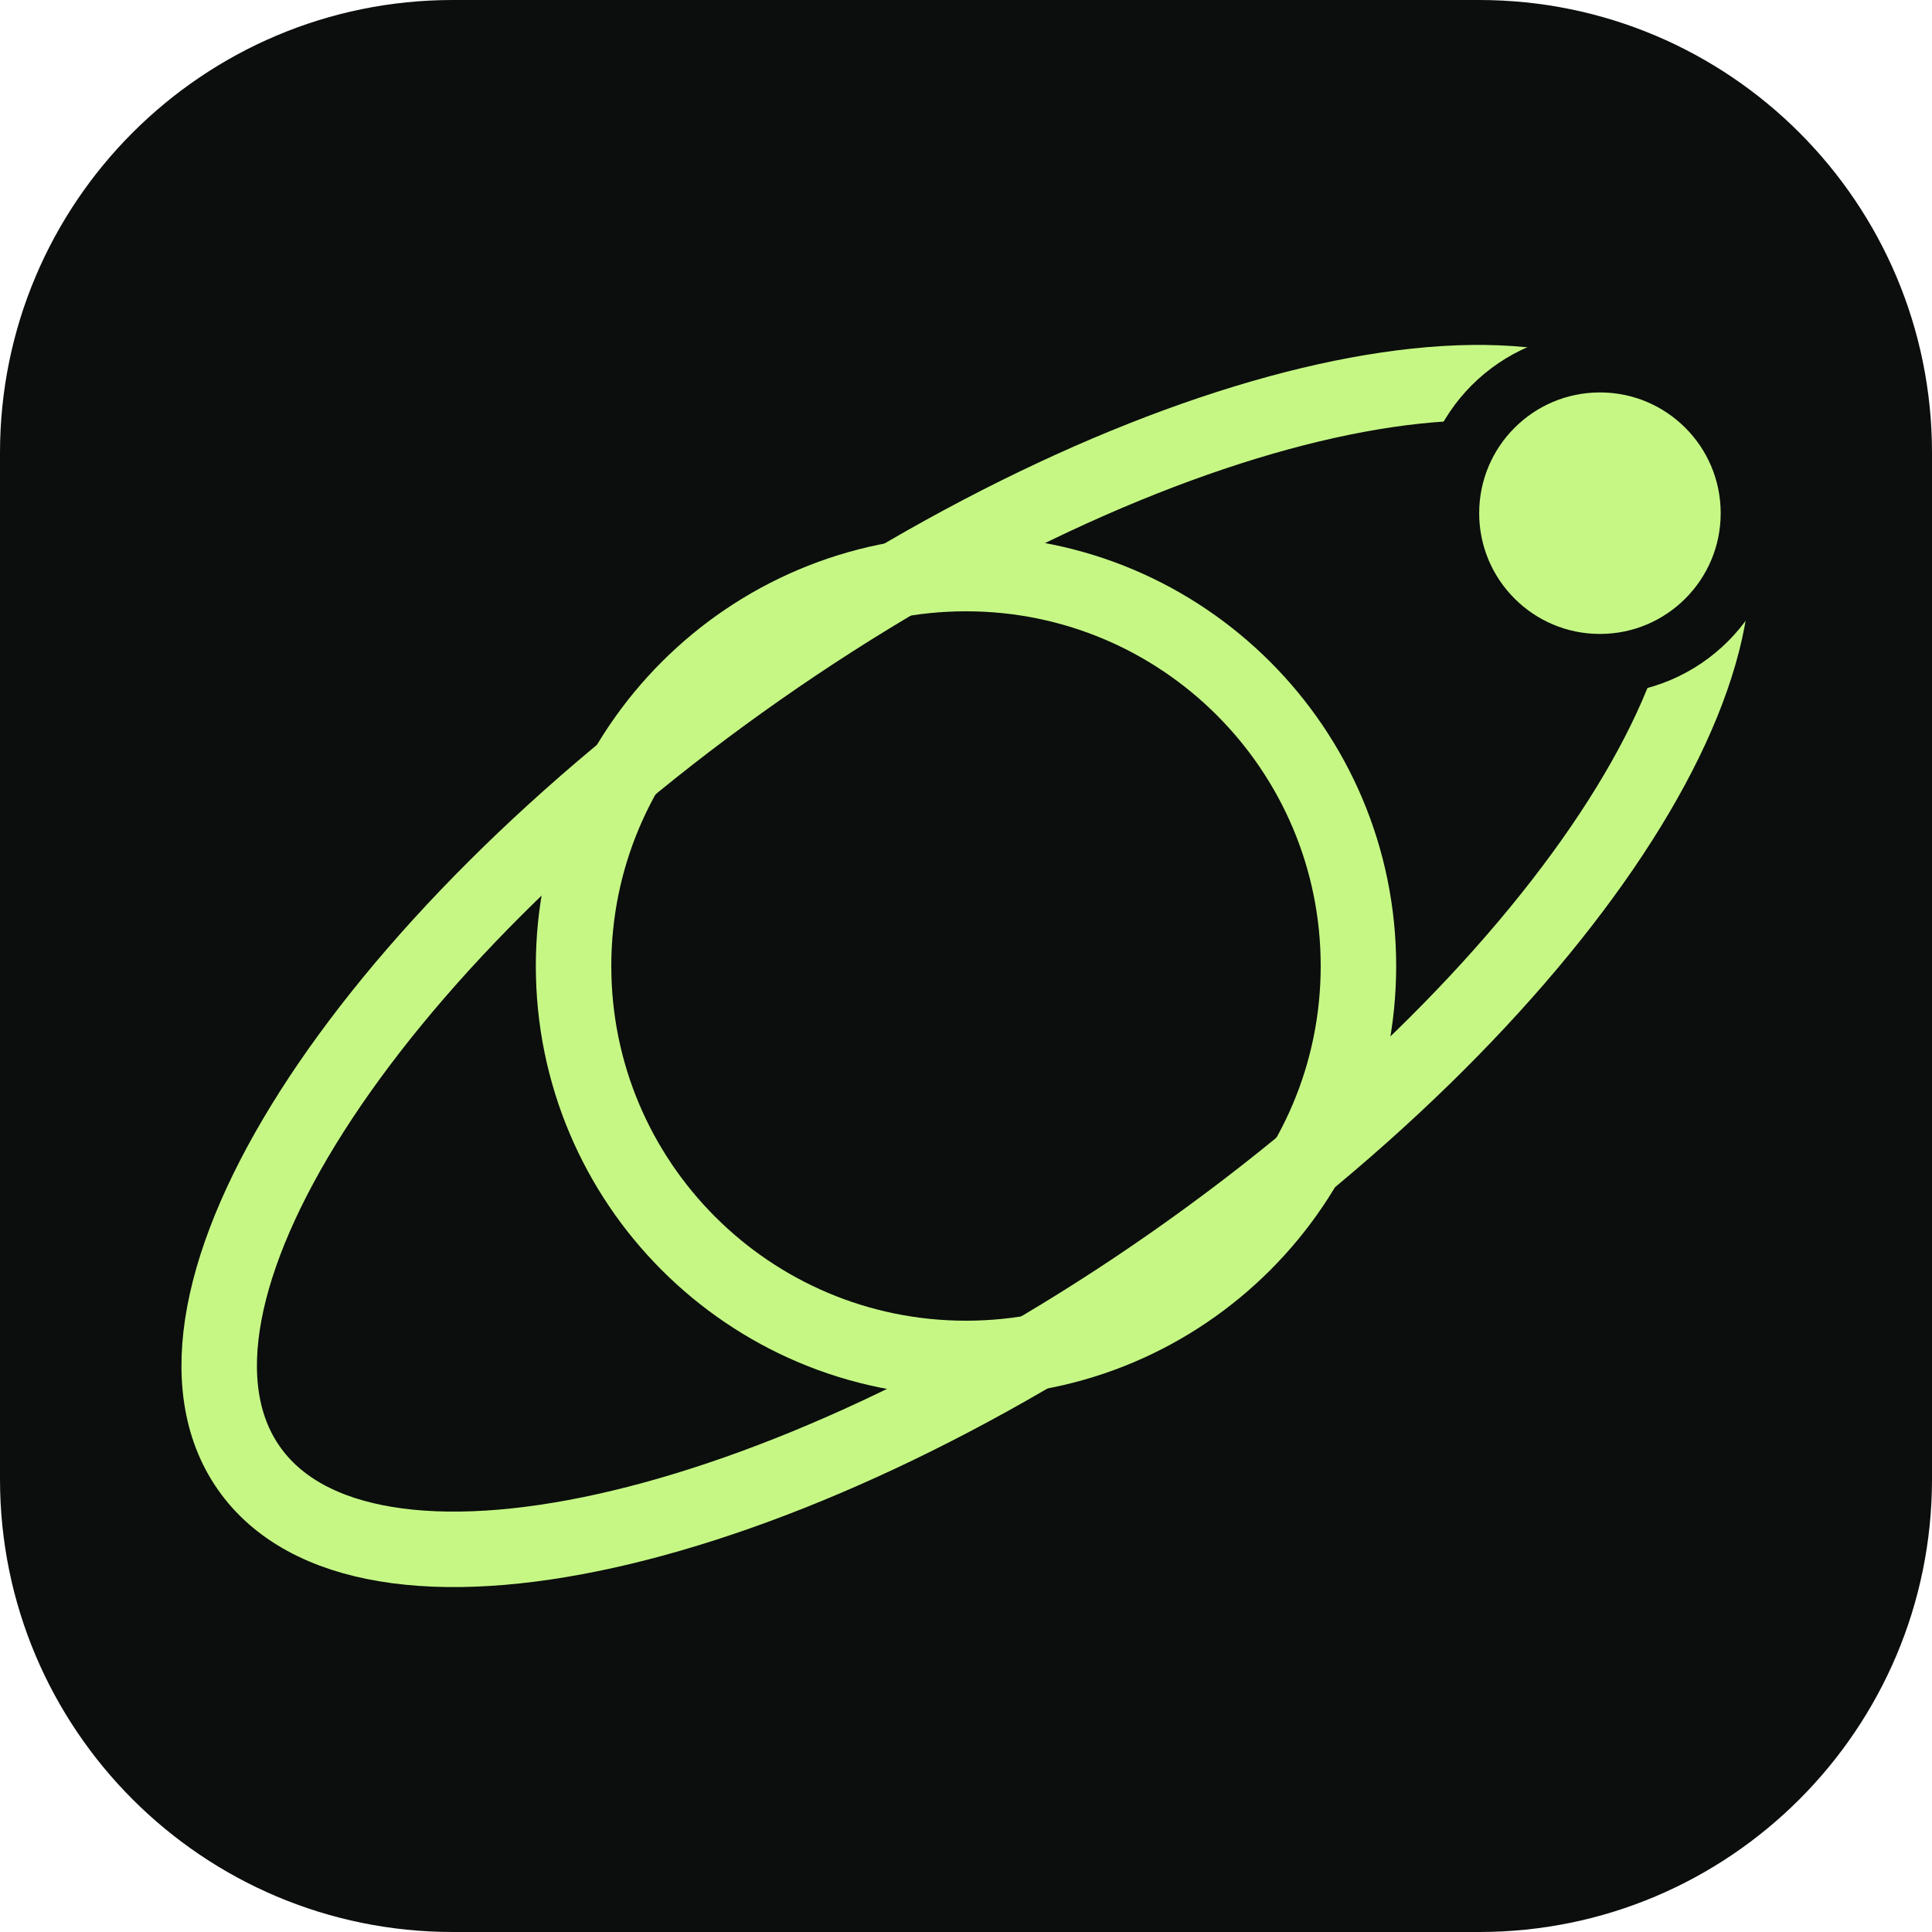
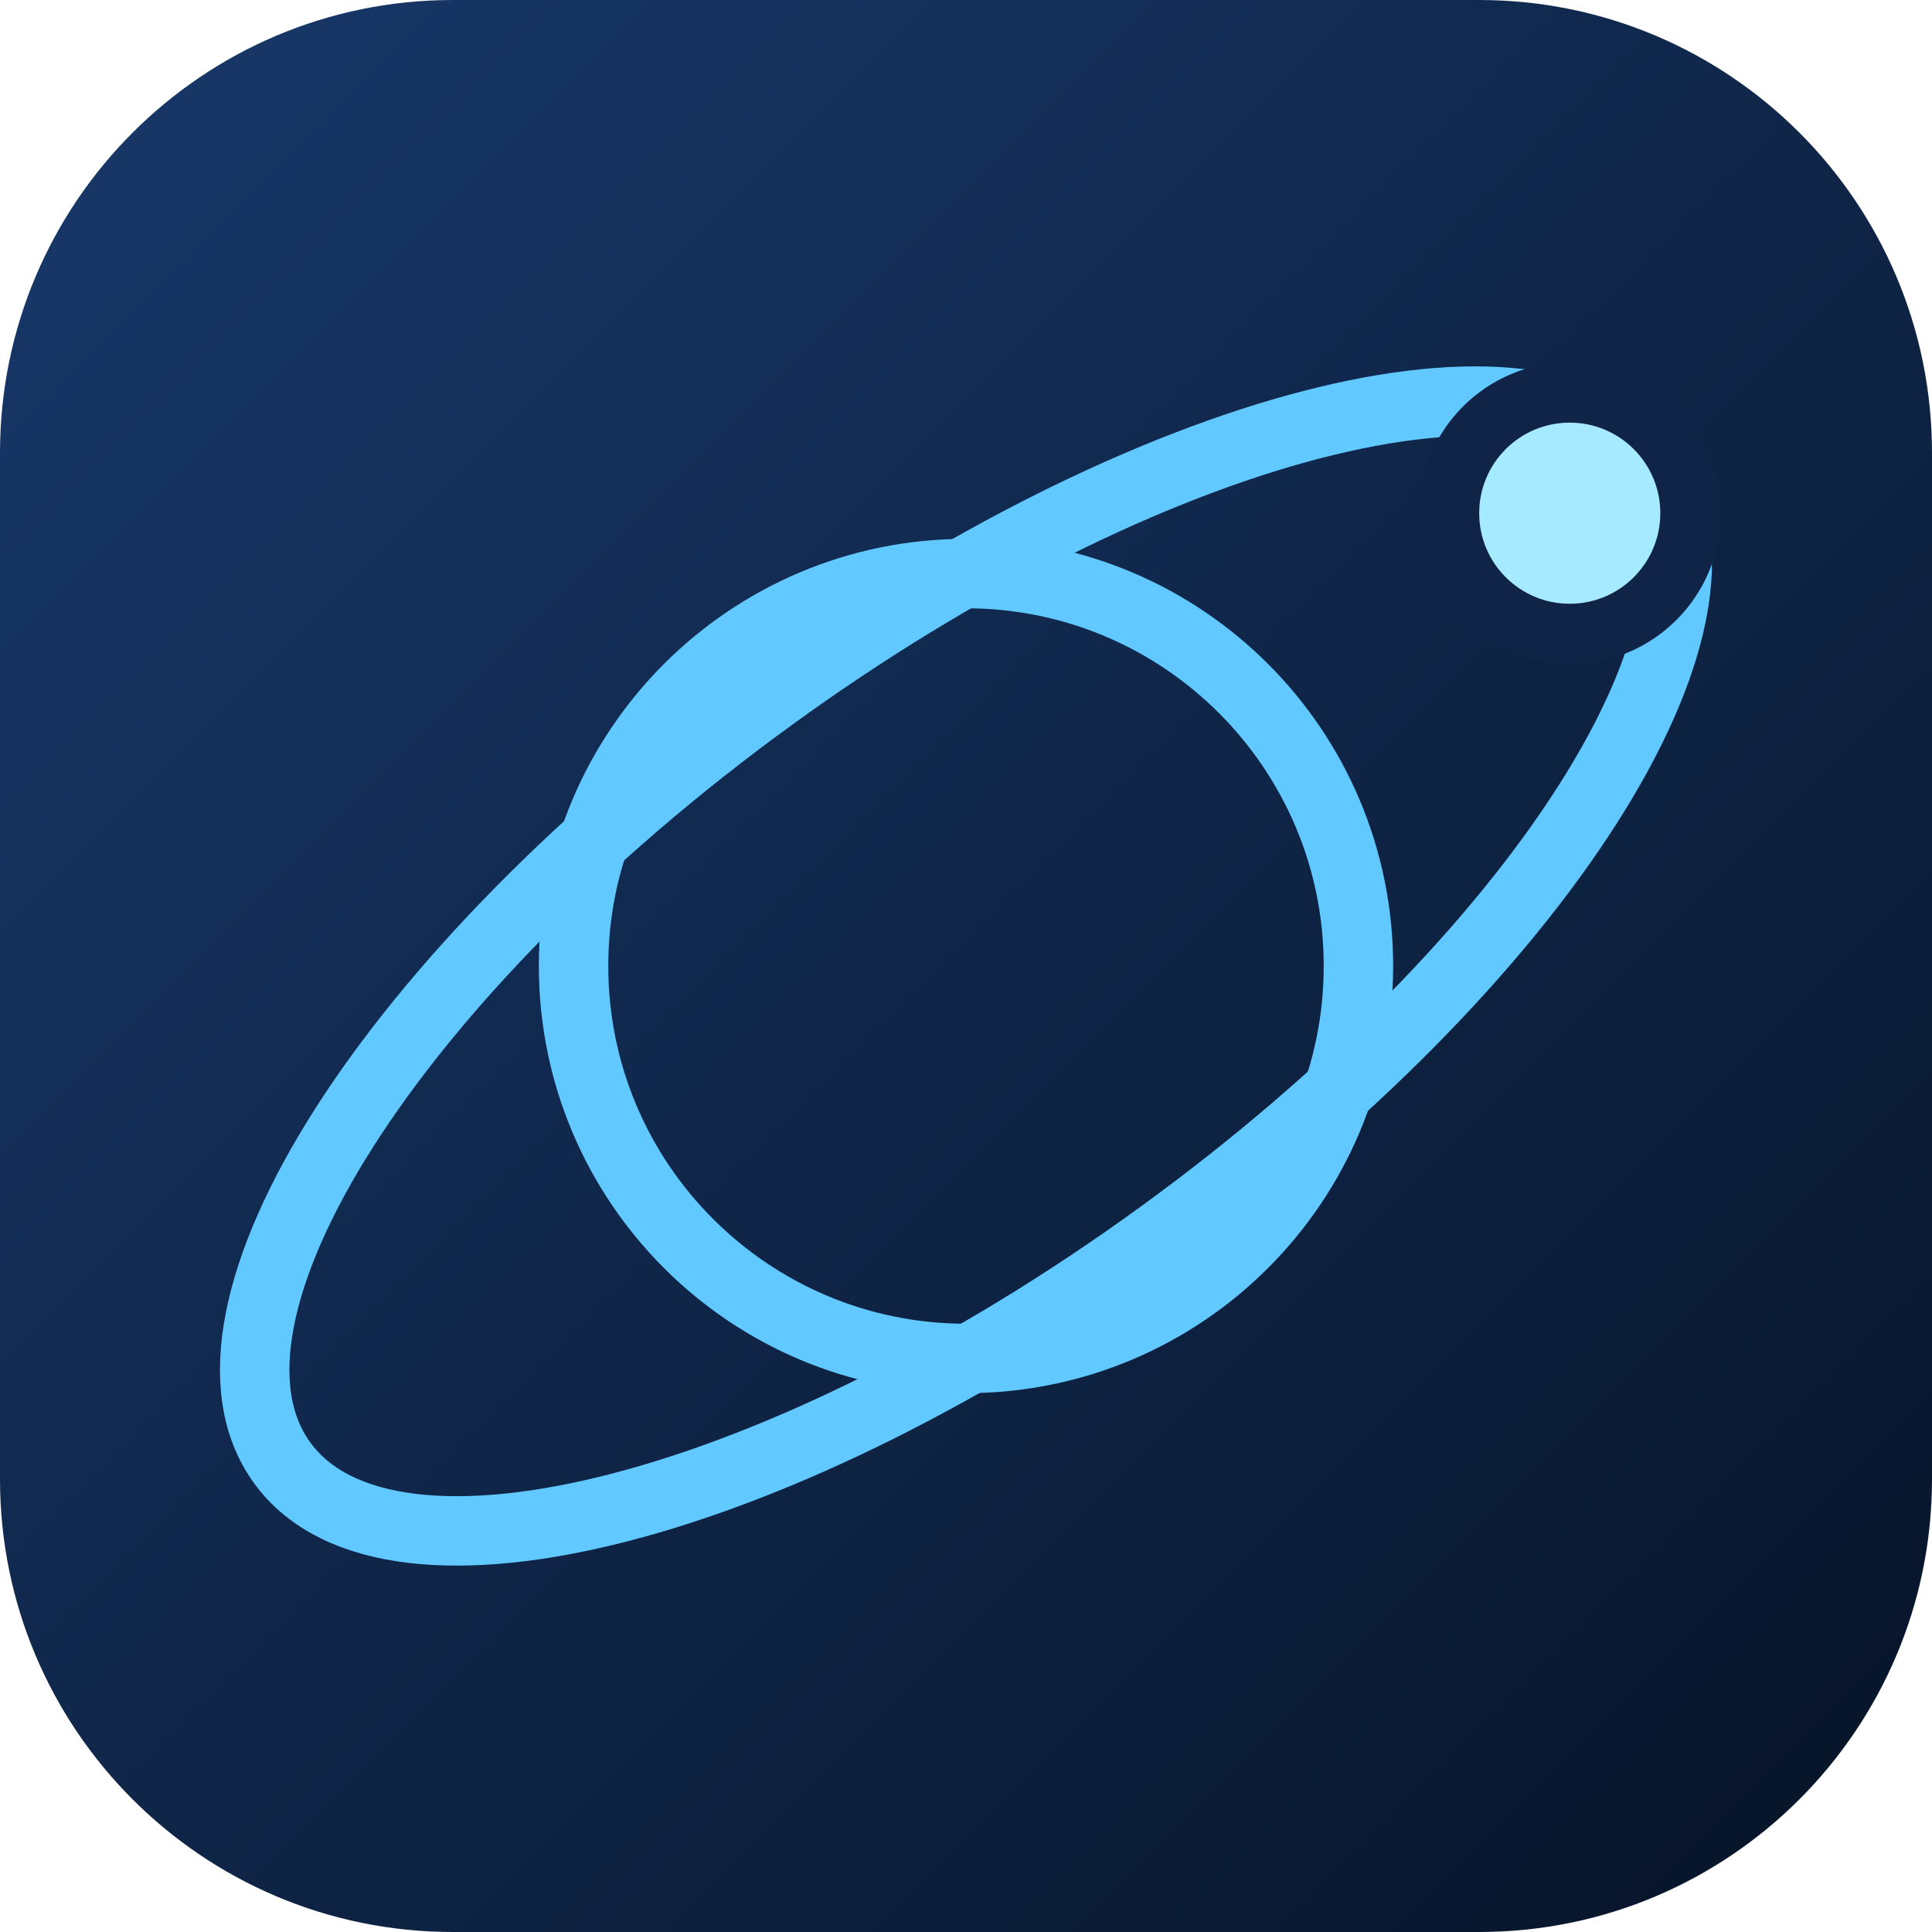
<svg xmlns="http://www.w3.org/2000/svg" viewBox="0 0 64 64">
-   <rect width="64" height="64" rx="15" fill="#0b0e0c" />
-   <g fill="none" stroke="#c6f785" stroke-width="2.5">
+   <defs>
+     <linearGradient id="b" x2="1" y2="1">
+       <stop stop-color="#18396b" />
+       <stop offset="1" stop-color="#071327" />
+     </linearGradient>
+   </defs>
+   <rect width="64" height="64" rx="15" fill="url(#b)" />
+   <g fill="none" stroke="#61c9ff" stroke-width="2.3">
    <circle cx="32" cy="32" r="13" />
-     <ellipse cx="32" cy="32" rx="29" ry="12" transform="rotate(-35 32 32)" />
+     <ellipse cx="32" cy="32" rx="28" ry="11" transform="rotate(-36 32 32)" />
  </g>
-   <circle cx="53" cy="17" r="5" fill="#c6f785" stroke="#0b0e0c" stroke-width="2" />
+   <circle cx="52" cy="17" r="4" fill="#a6eaff" stroke="#102448" stroke-width="2" />
</svg>
